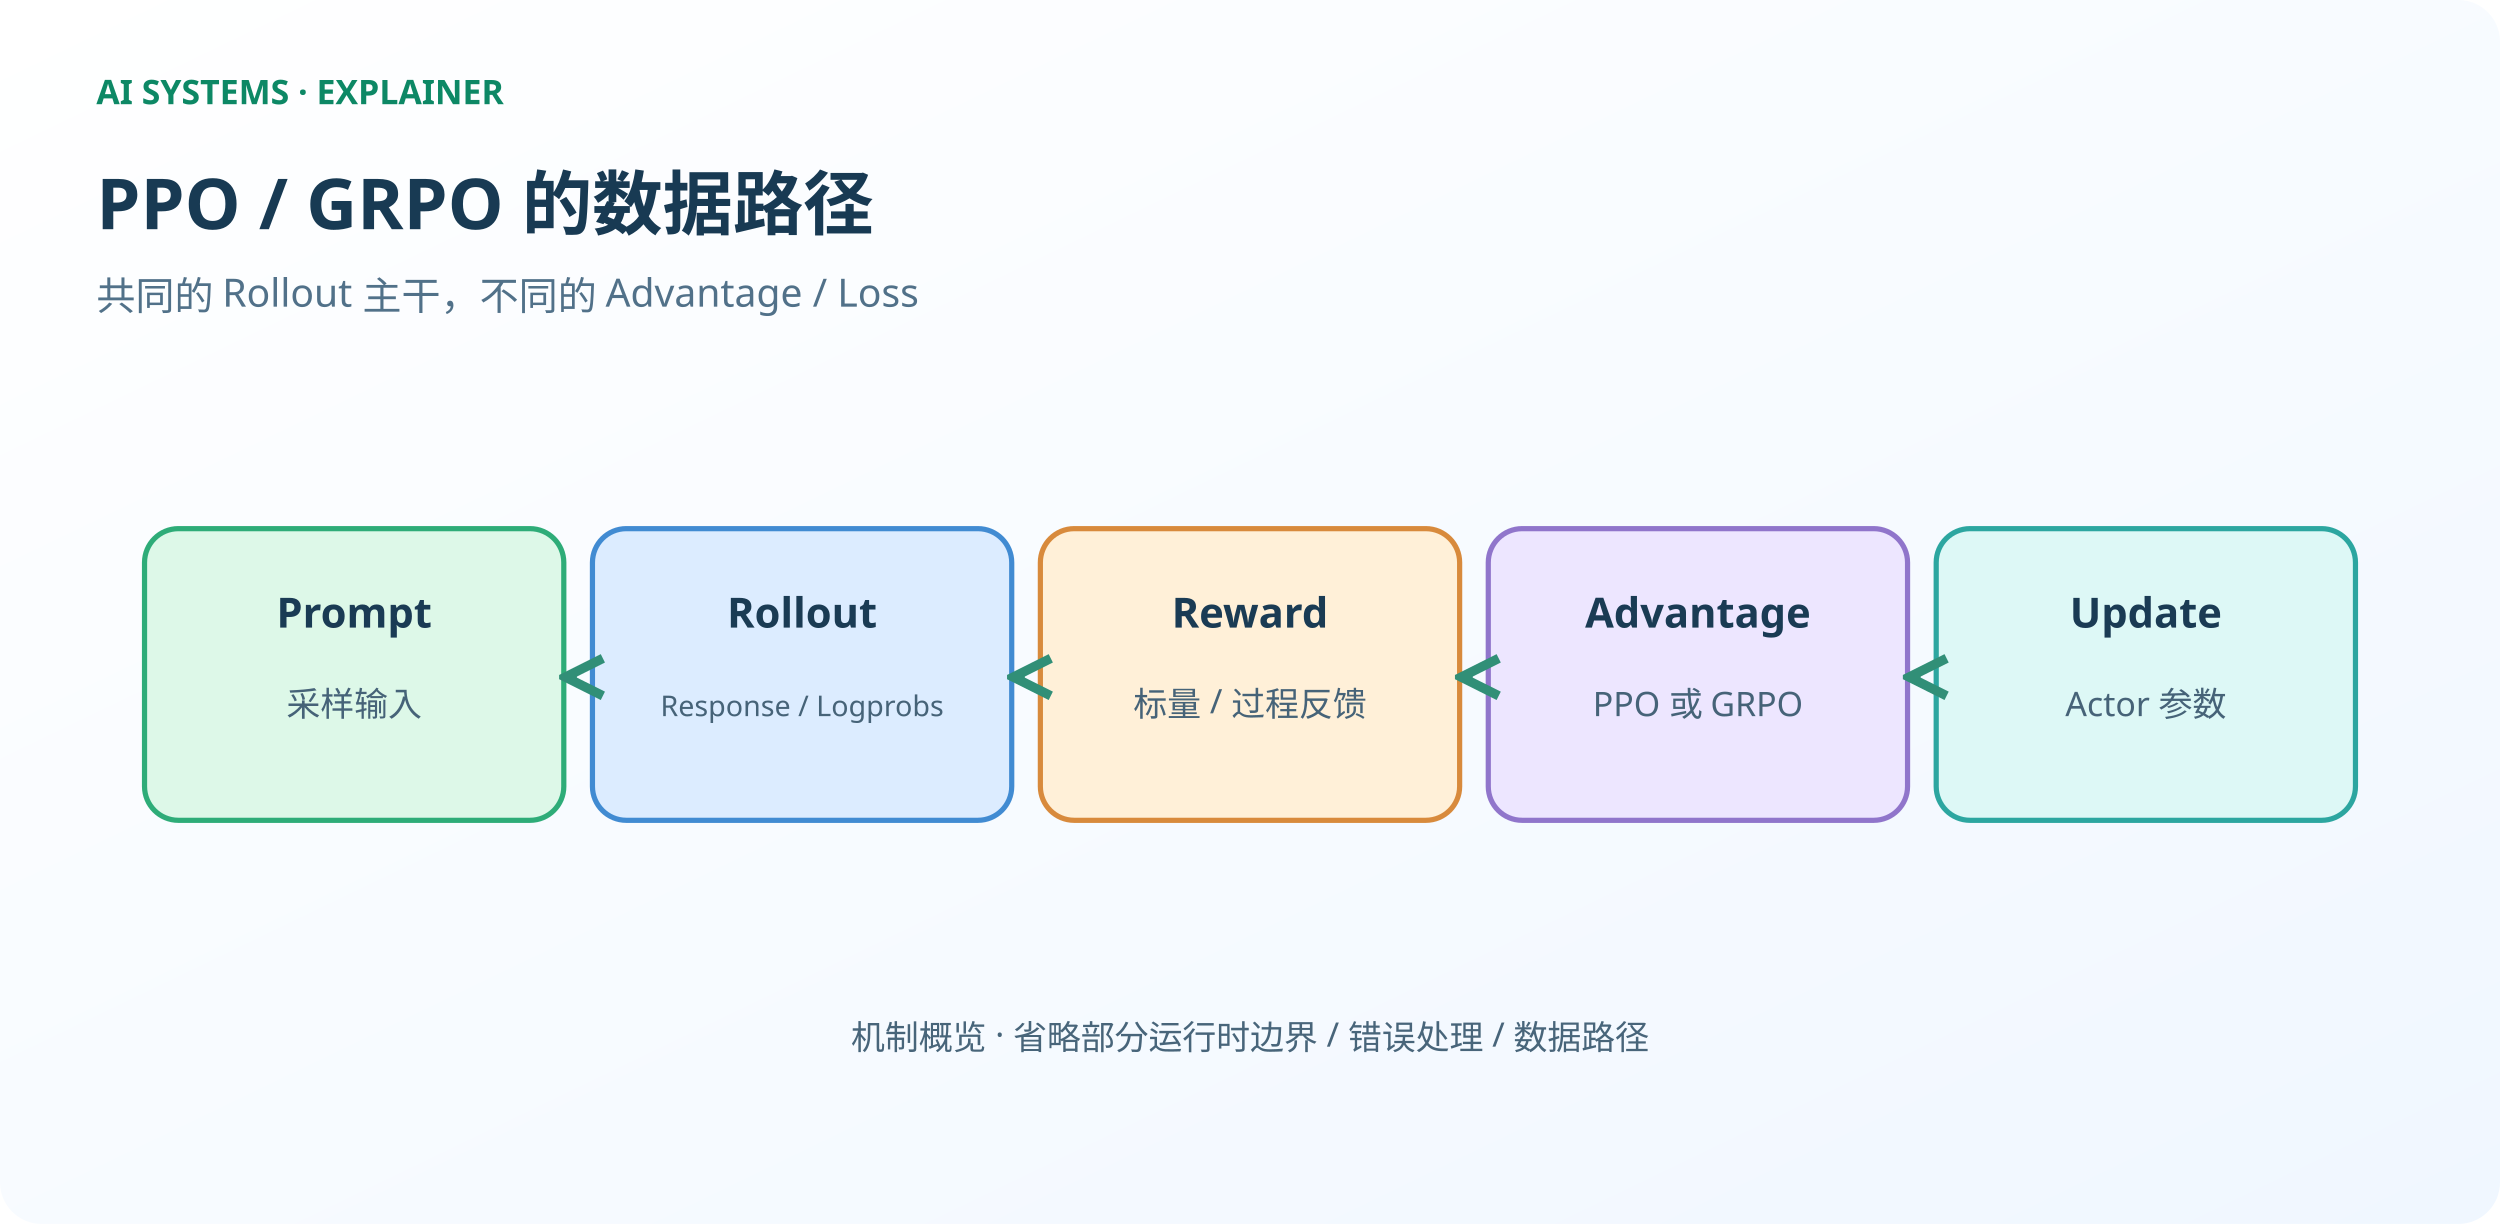
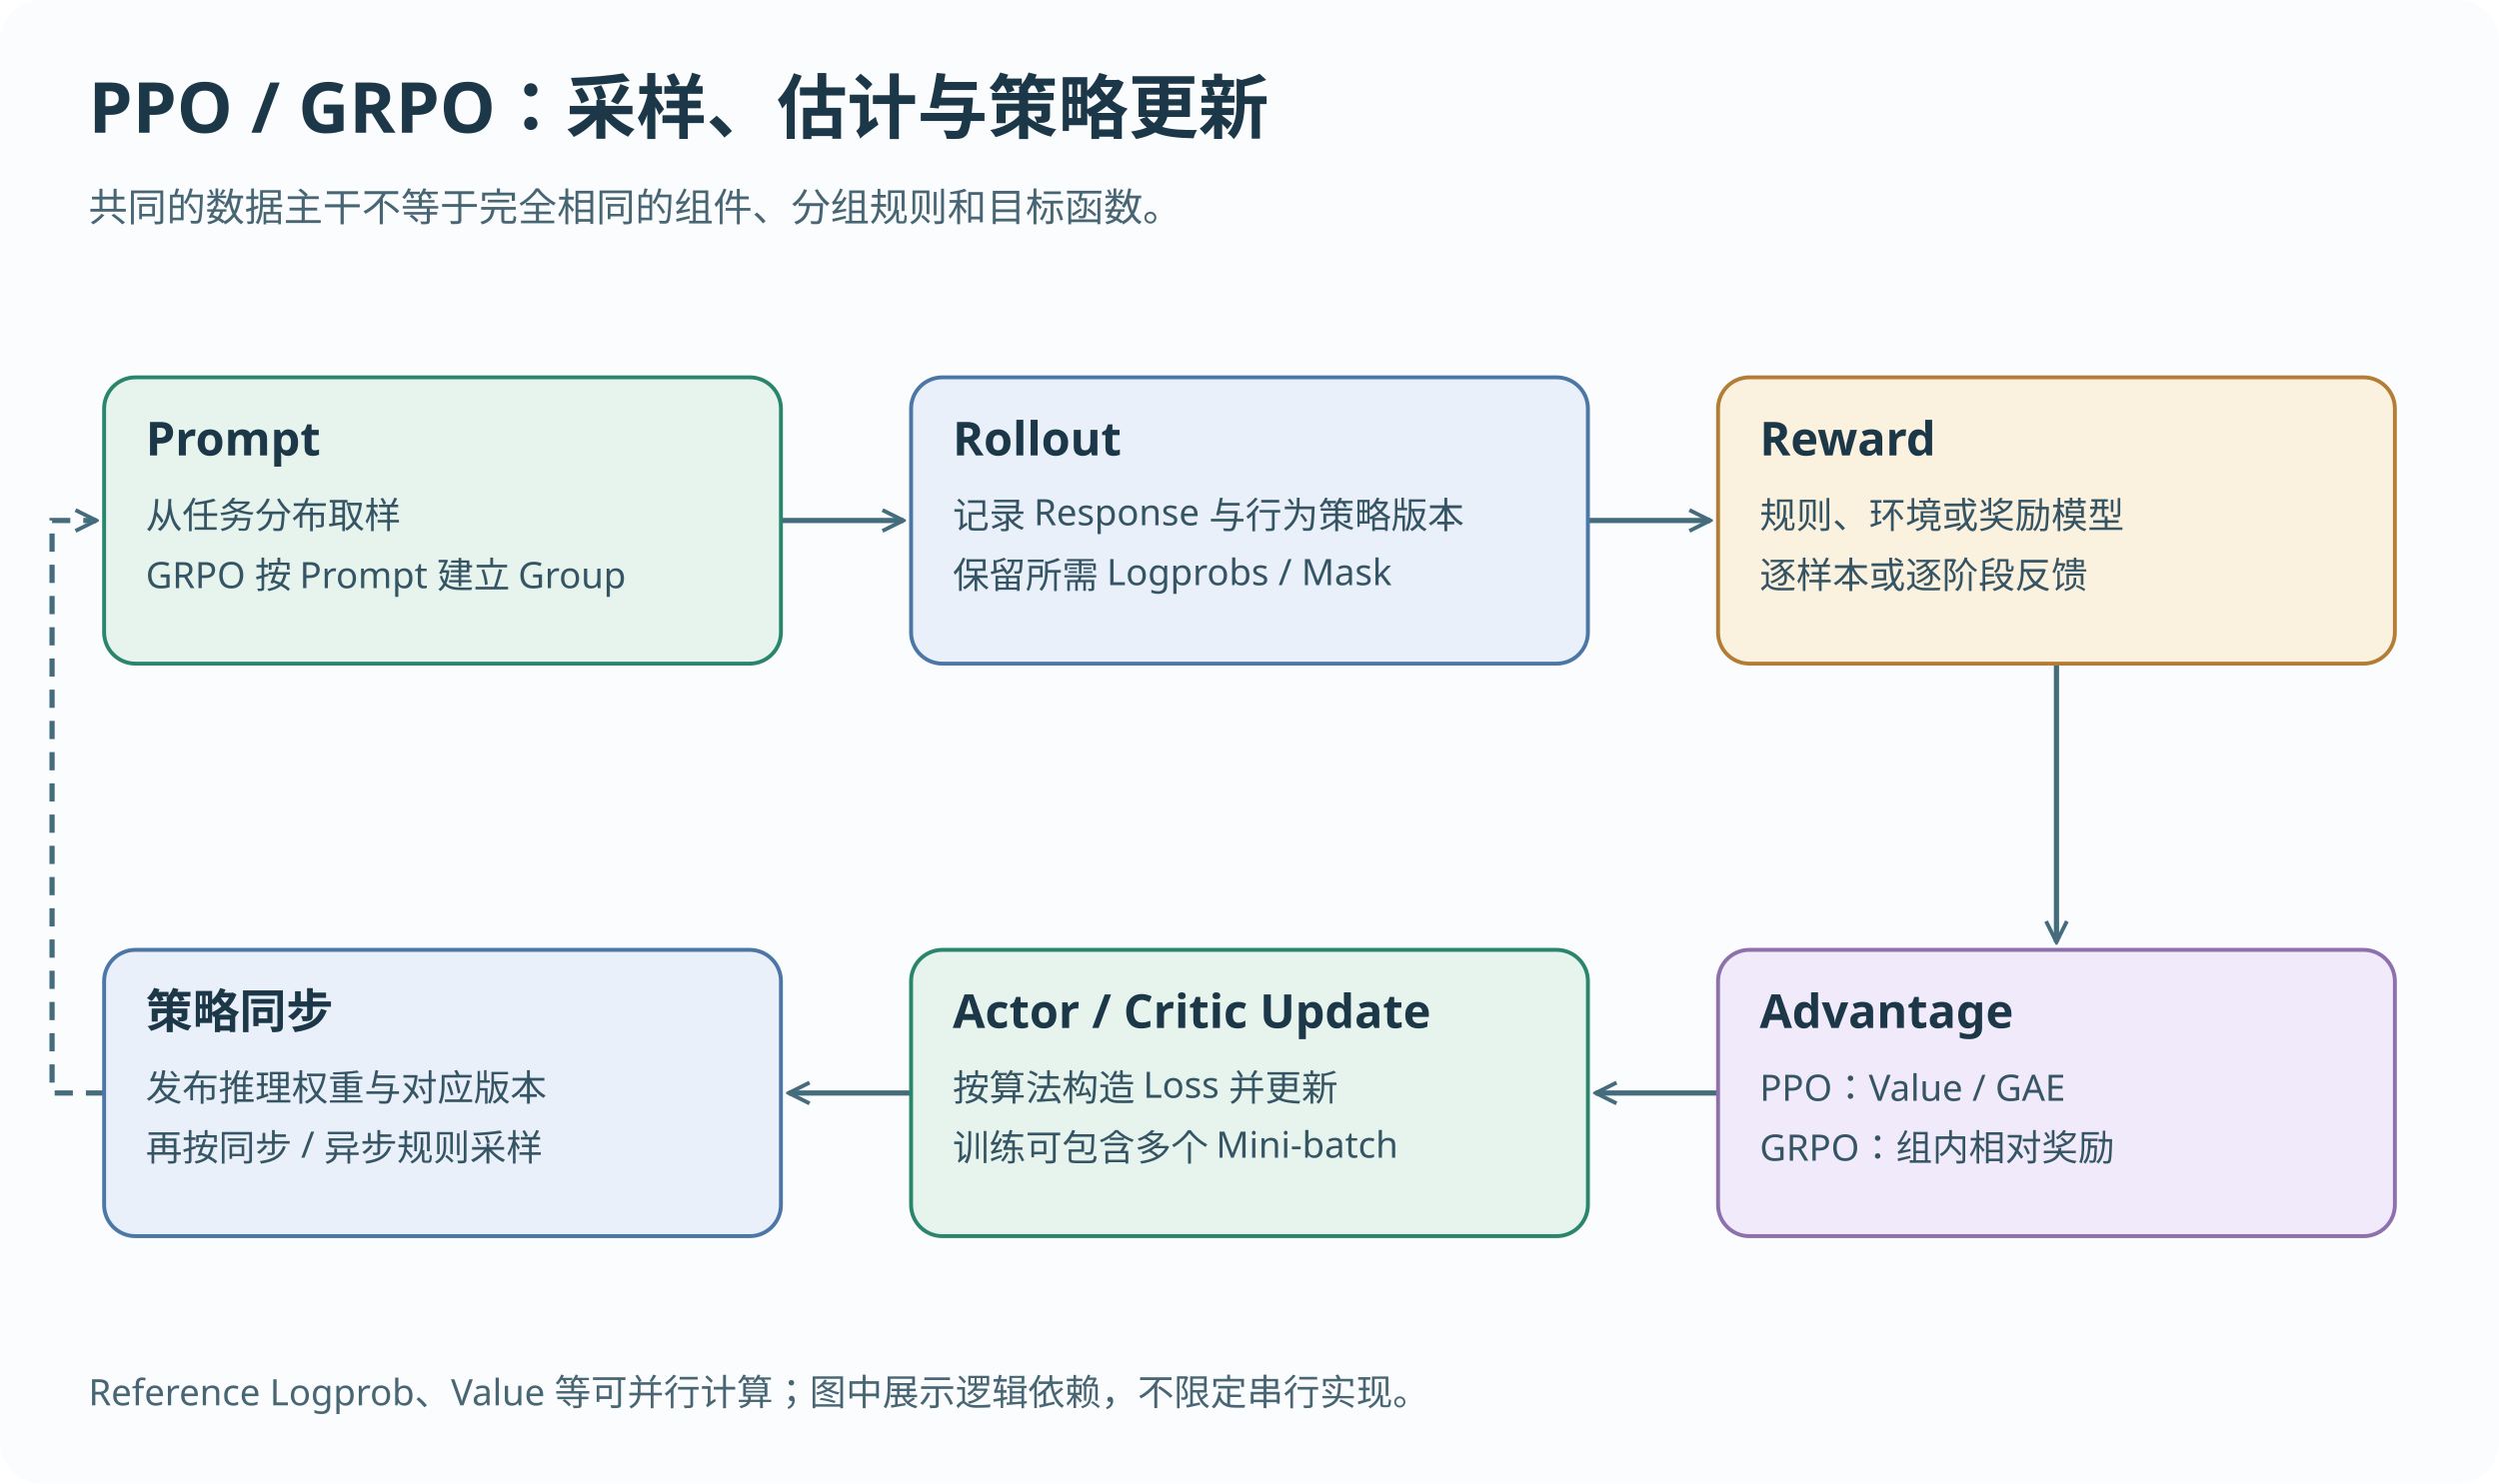
- <svg xmlns="http://www.w3.org/2000/svg" viewBox="0 0 960 470" role="img" aria-labelledby="t d">
+ <svg xmlns="http://www.w3.org/2000/svg" width="960" height="570" viewBox="0 0 960 570" role="img" aria-labelledby="title desc">
  <defs>
-     <linearGradient id="bg" x2="1" y2="1">
-       <stop stop-color="#ffffff" />
-       <stop offset="1" stop-color="#f0f7ff" />
-     </linearGradient>
-     <marker id="arrow" markerWidth="8" markerHeight="8" refX="6" refY="4" orient="auto">
-       <path d="M1 1L7 4L1 7" stroke="#318f77" stroke-width="1.5" fill="none" />
+     <marker id="a" markerUnits="userSpaceOnUse" markerWidth="10" markerHeight="10" refX="9" refY="5" orient="auto">
+       <path d="M1 1L9 5L1 9" fill="none" stroke="#456c7c" stroke-width="1.5" />
    </marker>
  </defs>
-   <rect width="960" height="470" rx="16" fill="url(#bg)" />
-   <text x="37" y="40" fill="#0d8865" font-size="13" font-family="system-ui, PingFang SC" font-weight="700">AI SYSTEMS · EXPLAINER</text>
-   <text x="37" y="88" fill="#183a53" font-size="27" font-family="system-ui, PingFang SC" font-weight="750">PPO / GRPO 的数据路径</text>
-   <text x="37" y="119" fill="#517189" font-size="15" font-family="system-ui, PingFang SC">共同的 Rollout 主干，不同的 Advantage / Loss</text>
-   <rect x="55.5" y="203" width="161" height="112" rx="13" fill="#ddf8e8" stroke="#2eac78" stroke-width="2" />
-   <text x="136" y="241" fill="#1a3b54" font-family="system-ui, PingFang SC" font-size="16" font-weight="700" text-anchor="middle">Prompt</text>
-   <text x="136" y="275" fill="#466378" font-family="system-ui, PingFang SC" font-size="13" text-anchor="middle">采样输入</text>
-   <rect x="227.5" y="203" width="161" height="112" rx="13" fill="#dcecff" stroke="#418bd2" stroke-width="2" />
-   <text x="308" y="241" fill="#1a3b54" font-family="system-ui, PingFang SC" font-size="16" font-weight="700" text-anchor="middle">Rollout</text>
-   <text x="308" y="275" fill="#466378" font-family="system-ui, PingFang SC" font-size="11" text-anchor="middle">Response / Logprobs</text>
-   <rect x="399.5" y="203" width="161" height="112" rx="13" fill="#fff0d8" stroke="#d88a3c" stroke-width="2" />
-   <text x="480" y="241" fill="#1a3b54" font-family="system-ui, PingFang SC" font-size="16" font-weight="700" text-anchor="middle">Reward</text>
-   <text x="480" y="275" fill="#466378" font-family="system-ui, PingFang SC" font-size="13" text-anchor="middle">标量 / 过程反馈</text>
-   <rect x="571.5" y="203" width="161" height="112" rx="13" fill="#ede6ff" stroke="#9075cb" stroke-width="2" />
-   <text x="652" y="241" fill="#1a3b54" font-family="system-ui, PingFang SC" font-size="16" font-weight="700" text-anchor="middle">Advantage</text>
-   <text x="652" y="275" fill="#466378" font-family="system-ui, PingFang SC" font-size="13" text-anchor="middle">PPO 或 GRPO</text>
-   <rect x="743.5" y="203" width="161" height="112" rx="13" fill="#ddf8f6" stroke="#2ca6a0" stroke-width="2" />
-   <text x="824" y="241" fill="#1a3b54" font-family="system-ui, PingFang SC" font-size="16" font-weight="700" text-anchor="middle">Update</text>
-   <text x="824" y="275" fill="#466378" font-family="system-ui, PingFang SC" font-size="13" text-anchor="middle">Actor 参数</text>
-   <path d="M221.5 260H219.5" fill="none" stroke="#318f77" stroke-width="2.4" marker-end="url(#arrow)" />
-   <path d="M393.5 260H391.5" fill="none" stroke="#318f77" stroke-width="2.4" marker-end="url(#arrow)" />
-   <path d="M565.5 260H563.5" fill="none" stroke="#318f77" stroke-width="2.4" marker-end="url(#arrow)" />
-   <path d="M737.5 260H735.5" fill="none" stroke="#318f77" stroke-width="2.4" marker-end="url(#arrow)" />
-   <text x="480" y="403" text-anchor="middle" font-family="system-ui, PingFang SC" font-size="13" fill="#48657a">机制概览 · 省略部分运行时边界 / 错误处理 / 数据路径</text>
+   <rect width="960" height="570" rx="16" fill="#fafcfd" />
+   <g font-family="system-ui,PingFang SC,Microsoft YaHei,sans-serif" fill="#1c3848">
+     <text x="34" y="51" font-size="27" font-weight="700">PPO / GRPO：采样、估计与策略更新</text>
+     <text x="34" y="85" font-size="15" fill="#486573">共同的数据主干不等于完全相同的组件、分组规则和目标函数。</text>
+     <path d="M300 200H347" fill="none" stroke="#456c7c" stroke-width="2" marker-end="url(#a)" />
+     <path d="M610 200H657" fill="none" stroke="#456c7c" stroke-width="2" marker-end="url(#a)" />
+     <path d="M790 255V308.5H790V362" fill="none" stroke="#456c7c" stroke-width="2" marker-end="url(#a)" />
+     <path d="M660 420H613" fill="none" stroke="#456c7c" stroke-width="2" marker-end="url(#a)" />
+     <path d="M350 420H303" fill="none" stroke="#456c7c" stroke-width="2" marker-end="url(#a)" />
+     <path d="M40 420H20V200H37" fill="none" stroke="#456c7c" stroke-width="2" stroke-dasharray="7 5" marker-end="url(#a)" />
+     <rect x="40" y="145" width="260" height="110" rx="12" fill="#e7f4ee" stroke="#29856c" stroke-width="1.5" />
+     <text x="56" y="175" font-size="18" font-weight="650">Prompt</text>
+     <text x="56" y="203" font-size="14" fill="#365564">从任务分布取样</text>
+     <text x="56" y="226" font-size="14" fill="#365564">GRPO 按 Prompt 建立 Group</text>
+     <rect x="350" y="145" width="260" height="110" rx="12" fill="#e9f0fa" stroke="#4c76a5" stroke-width="1.5" />
+     <text x="366" y="175" font-size="18" font-weight="650">Rollout</text>
+     <text x="366" y="203" font-size="14" fill="#365564">记录 Response 与行为策略版本</text>
+     <text x="366" y="226" font-size="14" fill="#365564">保留所需 Logprobs / Mask</text>
+     <rect x="660" y="145" width="260" height="110" rx="12" fill="#fbf1df" stroke="#b47d35" stroke-width="1.5" />
+     <text x="676" y="175" font-size="18" font-weight="650">Reward</text>
+     <text x="676" y="203" font-size="14" fill="#365564">规则、环境或奖励模型</text>
+     <text x="676" y="226" font-size="14" fill="#365564">逐样本或逐阶段反馈</text>
+     <rect x="660" y="365" width="260" height="110" rx="12" fill="#f0eafa" stroke="#8d70ac" stroke-width="1.5" />
+     <text x="676" y="395" font-size="18" font-weight="650">Advantage</text>
+     <text x="676" y="423" font-size="14" fill="#365564">PPO：Value / GAE</text>
+     <text x="676" y="446" font-size="14" fill="#365564">GRPO：组内相对奖励</text>
+     <rect x="350" y="365" width="260" height="110" rx="12" fill="#e7f4ee" stroke="#29856c" stroke-width="1.5" />
+     <text x="366" y="395" font-size="18" font-weight="650">Actor / Critic Update</text>
+     <text x="366" y="423" font-size="14" fill="#365564">按算法构造 Loss 并更新</text>
+     <text x="366" y="446" font-size="14" fill="#365564">训练可包含多个 Mini-batch</text>
+     <rect x="40" y="365" width="260" height="110" rx="12" fill="#e9f0fa" stroke="#4c76a5" stroke-width="1.5" />
+     <text x="56" y="395" font-size="18" font-weight="650">策略同步</text>
+     <text x="56" y="423" font-size="14" fill="#365564">发布推理权重与对应版本</text>
+     <text x="56" y="446" font-size="14" fill="#365564">再按同步 / 异步规则采样</text>
+     <text x="34" y="540" font-size="14" fill="#486573">Reference Logprob、Value 等可并行计算；图中展示逻辑依赖，不限定串行实现。</text>
+   </g>
</svg>
